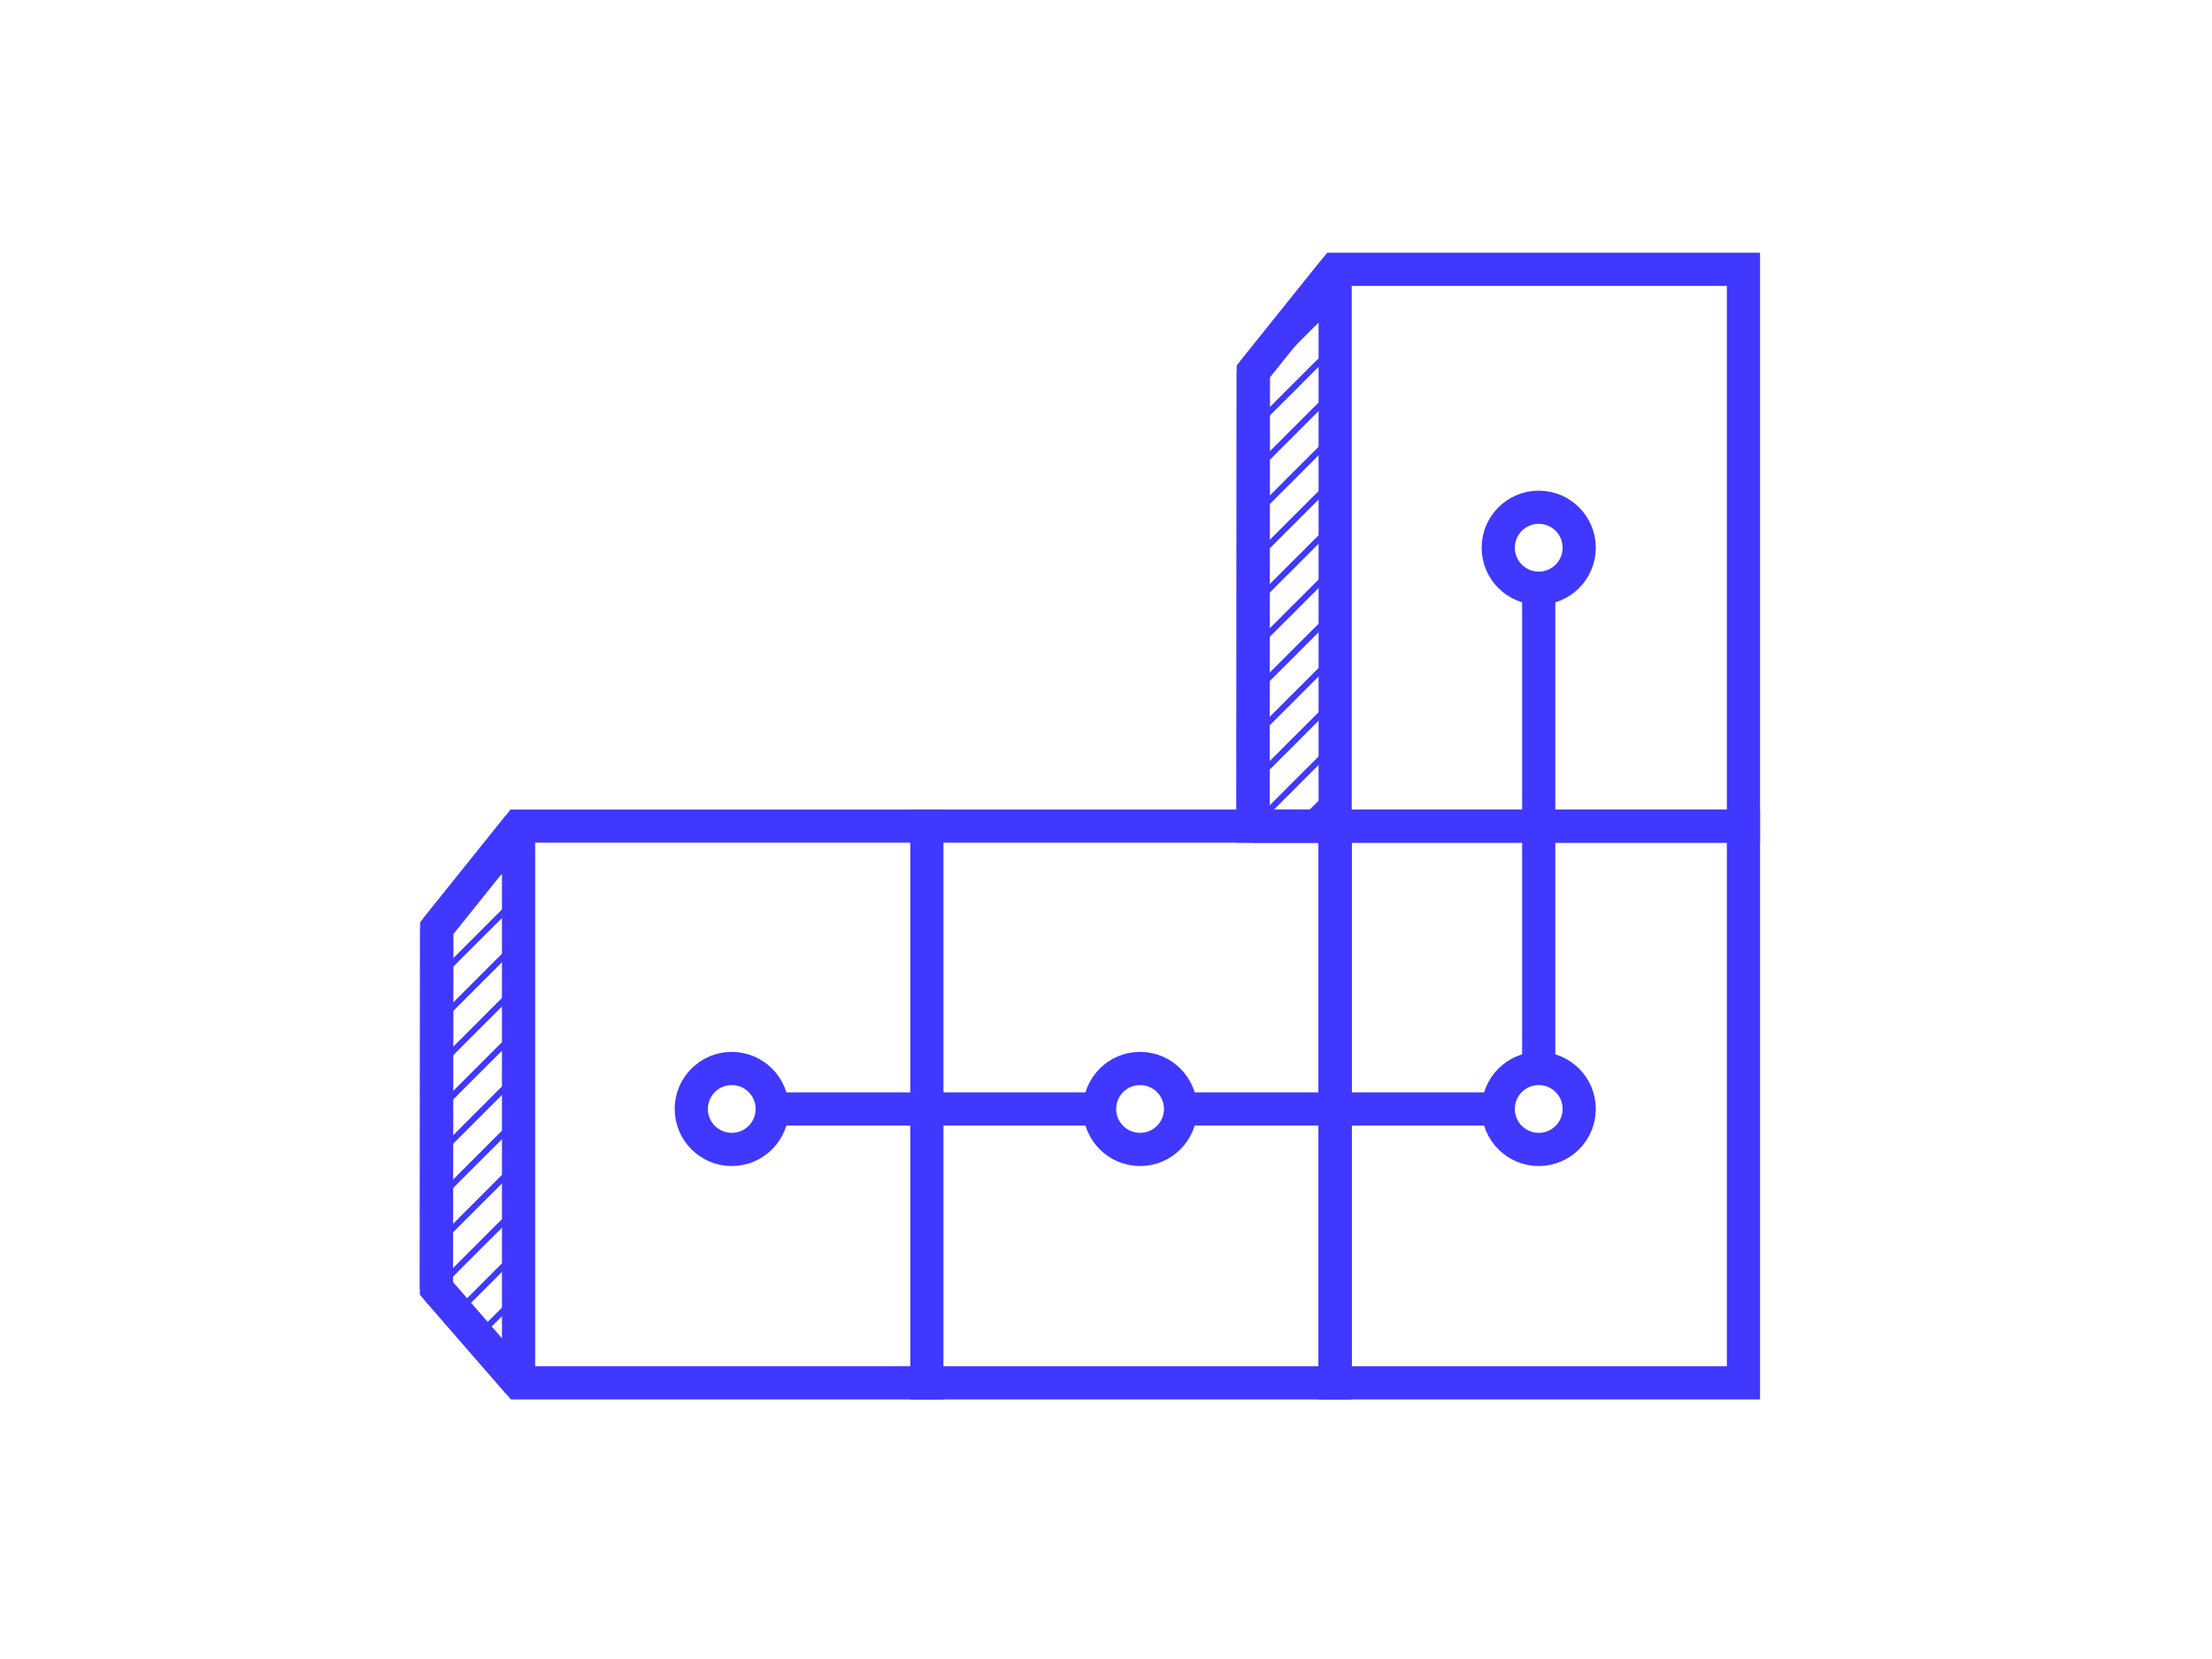
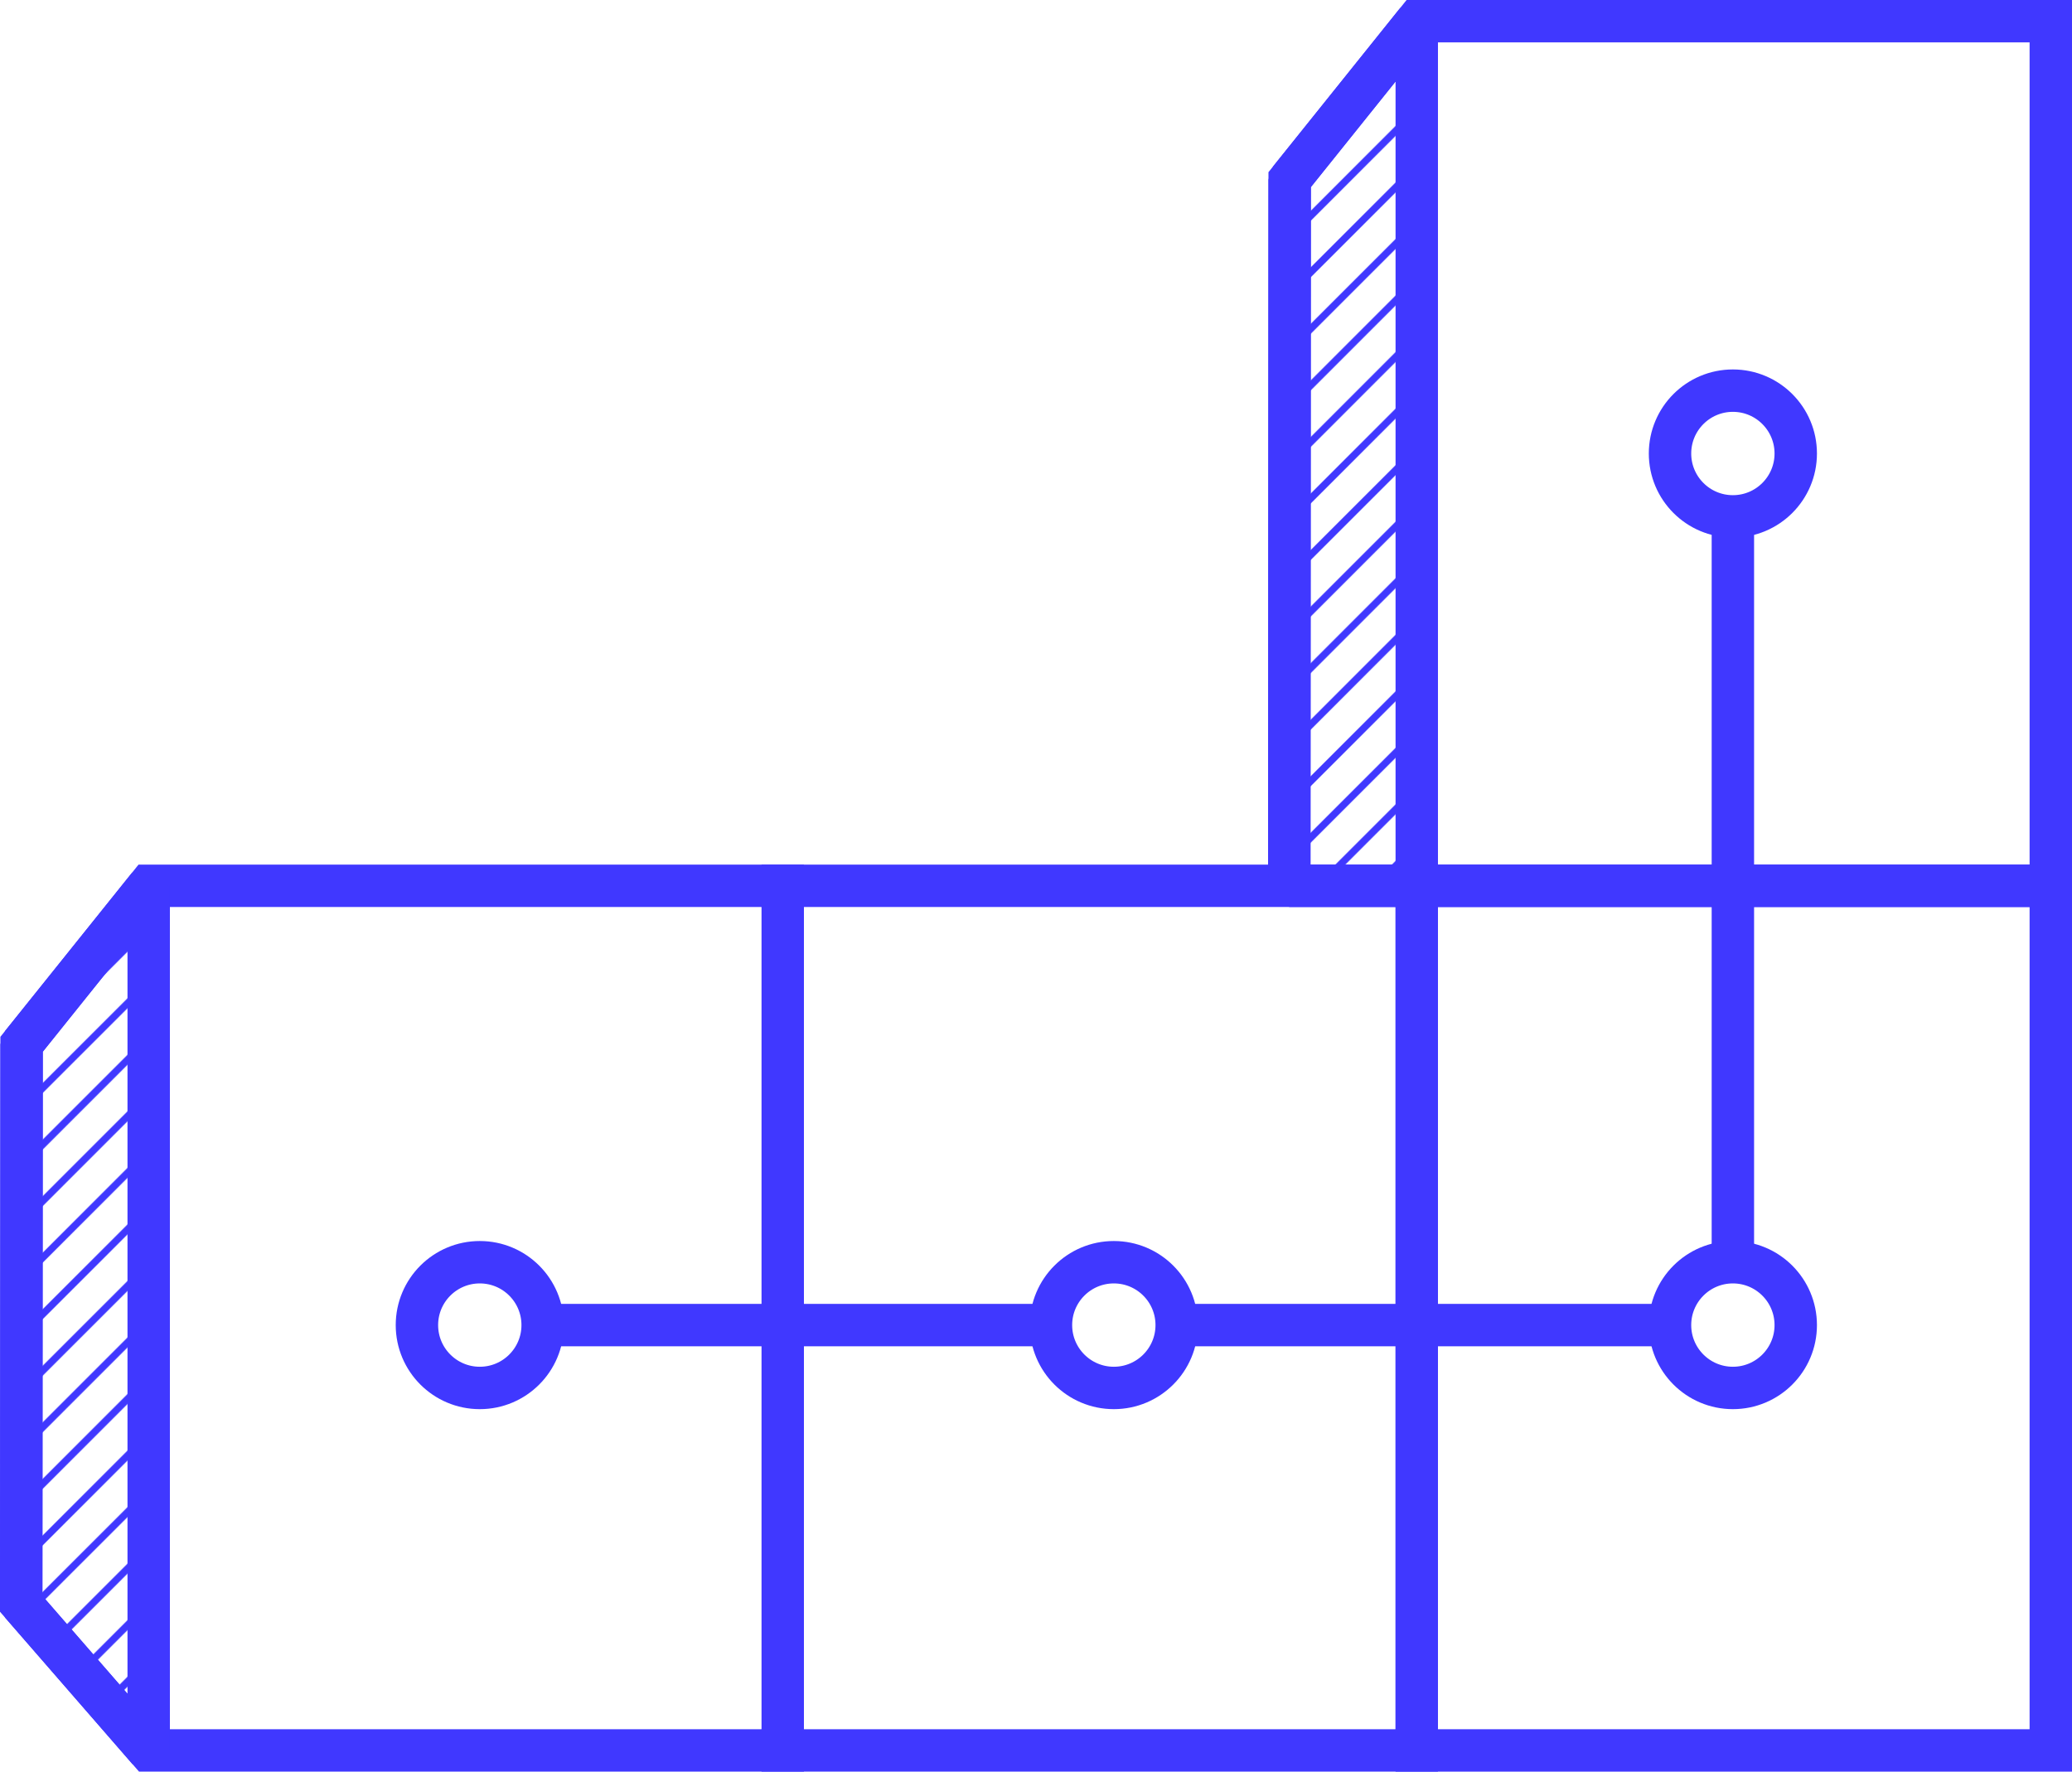
- <svg xmlns="http://www.w3.org/2000/svg" viewBox="0 0 800 600">
+ <svg xmlns="http://www.w3.org/2000/svg" viewBox="0 0 586.37 501.36">
  <defs>
-     <style>.cls-1,.cls-2,.cls-3,.cls-5{fill:none;}.cls-2,.cls-3,.cls-4,.cls-5{stroke:#4038ff;}.cls-2,.cls-3{stroke-linecap:square;}.cls-2,.cls-3,.cls-5{stroke-miterlimit:10;}.cls-2{stroke-width:2px;}.cls-3,.cls-4,.cls-5{stroke-width:12px;}.cls-4{stroke-linejoin:bevel;fill:url(#lines);}</style>
-     <pattern id="lines" data-name="lines" width="16" height="16" patternTransform="translate(-256 480)" patternUnits="userSpaceOnUse" viewBox="0 0 16 16">
-       <rect class="cls-1" width="16" height="16" />
-       <line class="cls-2" x1="1.98" y1="78.02" x2="67.98" y2="12.02" />
-       <line class="cls-2" x1="-14.02" y1="78.02" x2="51.98" y2="12.02" />
-       <line class="cls-2" x1="-30.02" y1="78.02" x2="35.98" y2="12.02" />
-       <line class="cls-2" x1="-46.02" y1="78.02" x2="19.98" y2="12.02" />
-       <line class="cls-2" x1="-62.02" y1="78.02" x2="3.98" y2="12.02" />
-       <line class="cls-2" x1="1.98" y1="62.02" x2="67.98" y2="-3.98" />
-       <line class="cls-2" x1="-14.02" y1="62.02" x2="51.98" y2="-3.98" />
-       <line class="cls-2" x1="-30.02" y1="62.02" x2="35.98" y2="-3.98" />
-       <line class="cls-2" x1="-46.02" y1="62.02" x2="19.98" y2="-3.98" />
-       <line class="cls-2" x1="-62.02" y1="62.02" x2="3.98" y2="-3.98" />
-       <line class="cls-2" x1="1.98" y1="46.02" x2="67.98" y2="-19.98" />
-       <line class="cls-2" x1="-14.02" y1="46.02" x2="51.98" y2="-19.98" />
-       <line class="cls-2" x1="-30.02" y1="46.02" x2="35.98" y2="-19.98" />
-       <line class="cls-2" x1="-46.02" y1="46.02" x2="19.98" y2="-19.98" />
-       <line class="cls-2" x1="-62.02" y1="46.02" x2="3.98" y2="-19.98" />
-       <line class="cls-2" x1="1.98" y1="30.02" x2="67.98" y2="-35.98" />
-       <line class="cls-2" x1="-14.02" y1="30.02" x2="51.98" y2="-35.98" />
-       <line class="cls-2" x1="-30.02" y1="30.02" x2="35.98" y2="-35.98" />
-       <line class="cls-2" x1="-46.02" y1="30.02" x2="19.98" y2="-35.98" />
-       <line class="cls-2" x1="-62.02" y1="30.02" x2="3.98" y2="-35.98" />
-       <line class="cls-2" x1="1.98" y1="14.02" x2="67.98" y2="-51.98" />
-       <line class="cls-2" x1="-14.02" y1="14.02" x2="51.98" y2="-51.98" />
-       <line class="cls-2" x1="-30.02" y1="14.02" x2="35.98" y2="-51.98" />
-       <line class="cls-2" x1="-46.02" y1="14.02" x2="19.98" y2="-51.98" />
-       <line class="cls-2" x1="-62.02" y1="14.02" x2="3.98" y2="-51.98" />
+     <pattern id="lines" data-name="lines" width="16" height="16" patternTransform="translate(-256 480)" patternUnits="userSpaceOnUse">
+       <path fill="none" d="M0 0h16v16H0z" />
+       <path class="cls-2" d="M1.98 78.02l66-66M-14.02 78.02l66-66M-30.02 78.02l66-66M-46.02 78.02l66-66M-62.02 78.02l66-66M1.98 62.02l66-66M-14.02 62.02l66-66M-30.02 62.02l66-66M-46.02 62.02l66-66M-62.02 62.02l66-66M1.98 46.02l66-66M-14.02 46.02l66-66M-30.02 46.02l66-66M-46.02 46.02l66-66M-62.02 46.02l66-66M1.98 30.02l66-66M-14.02 30.02l66-66M-30.02 30.02l66-66M-46.02 30.02l66-66M-62.02 30.02l66-66M1.98 14.02l66-66M-14.02 14.02l66-66M-30.02 14.02l66-66M-46.02 14.02l66-66M-62.02 14.02l66-66" />
    </pattern>
+     <style>
+             .cls-2,.cls-3,.cls-5{fill:none}.cls-2,.cls-3,.cls-4,.cls-5{stroke:#4038ff}.cls-2,.cls-3{stroke-linecap:square}.cls-2,.cls-3,.cls-5{stroke-miterlimit:10}.cls-2{stroke-width:2px}.cls-3,.cls-4,.cls-5{stroke-width:12px}.cls-4{stroke-linejoin:bevel;fill:url(#lines)}
+         </style>
  </defs>
  <g id="Layer_2" data-name="Layer 2">
-     <g id="Blockchain">
-       <polyline class="cls-3" points="482.88 500.13 630.54 500.13 630.54 298.77 482.88 298.77" />
-       <line class="cls-4" x1="482.87" y1="500.14" x2="482.87" y2="298.77" />
-       <polyline class="cls-3" points="335.21 500.13 482.88 500.13 482.88 298.77 335.21 298.77" />
-       <polygon class="cls-3" points="482.88 97.4 453.27 134.31 453.18 298.77 482.88 298.77 630.54 298.77 630.54 97.4 482.88 97.4" />
-       <polygon class="cls-4" points="482.88 298.77 482.88 97.4 453.27 134.31 453.18 298.77 482.88 298.77" />
-       <circle class="cls-5" cx="412.32" cy="401.07" r="14.64" />
-       <circle class="cls-5" cx="556.5" cy="401.07" r="14.64" />
-       <circle class="cls-5" cx="556.5" cy="198.09" r="14.64" />
-       <line class="cls-5" x1="426.96" y1="401.07" x2="541.86" y2="401.07" />
-       <polygon class="cls-3" points="187.54 298.77 157.93 335.67 157.84 466 187.54 500.13 335.21 500.13 335.21 298.77 187.54 298.77" />
-       <polygon class="cls-4" points="187.54 500.13 187.54 298.77 157.93 335.67 157.84 466 187.54 500.13" />
-       <circle class="cls-5" cx="264.65" cy="401.07" r="14.64" />
-       <line class="cls-5" x1="279.29" y1="401.07" x2="394.19" y2="401.07" />
-       <line class="cls-5" x1="556.5" y1="386.44" x2="556.5" y2="212.72" />
-       <rect class="cls-1" width="800" height="600" />
+     <g id="Layer_28" data-name="Layer 28">
+       <path class="cls-3" d="M400.94 495.36h179.43V250.68H400.94" />
+       <path class="cls-4" d="M400.94 495.36V250.68" />
+       <path class="cls-3" d="M221.51 495.36h179.43V250.68H221.51M400.94 6l-35.97 44.84-.11 199.84h215.51V6H400.94z" />
+       <path class="cls-4" d="M400.94 250.68V6l-35.97 44.84-.11 199.84h36.08z" />
+       <circle class="cls-5" cx="315.21" cy="374.99" r="17.79" />
+       <circle class="cls-5" cx="490.4" cy="374.99" r="17.79" />
+       <circle class="cls-5" cx="490.4" cy="128.34" r="17.79" />
+       <path class="cls-5" d="M332.99 374.99h139.63" />
+       <path class="cls-3" d="M42.08 250.68L6.11 295.52 6 453.87l36.08 41.49h179.43V250.68H42.08z" />
+       <path class="cls-4" d="M42.08 495.36V250.68L6.11 295.52 6 453.87l36.08 41.49z" />
+       <circle class="cls-5" cx="135.78" cy="374.99" r="17.79" />
+       <path class="cls-5" d="M153.56 374.99h139.63M490.4 357.2V146.12" />
    </g>
  </g>
</svg>
